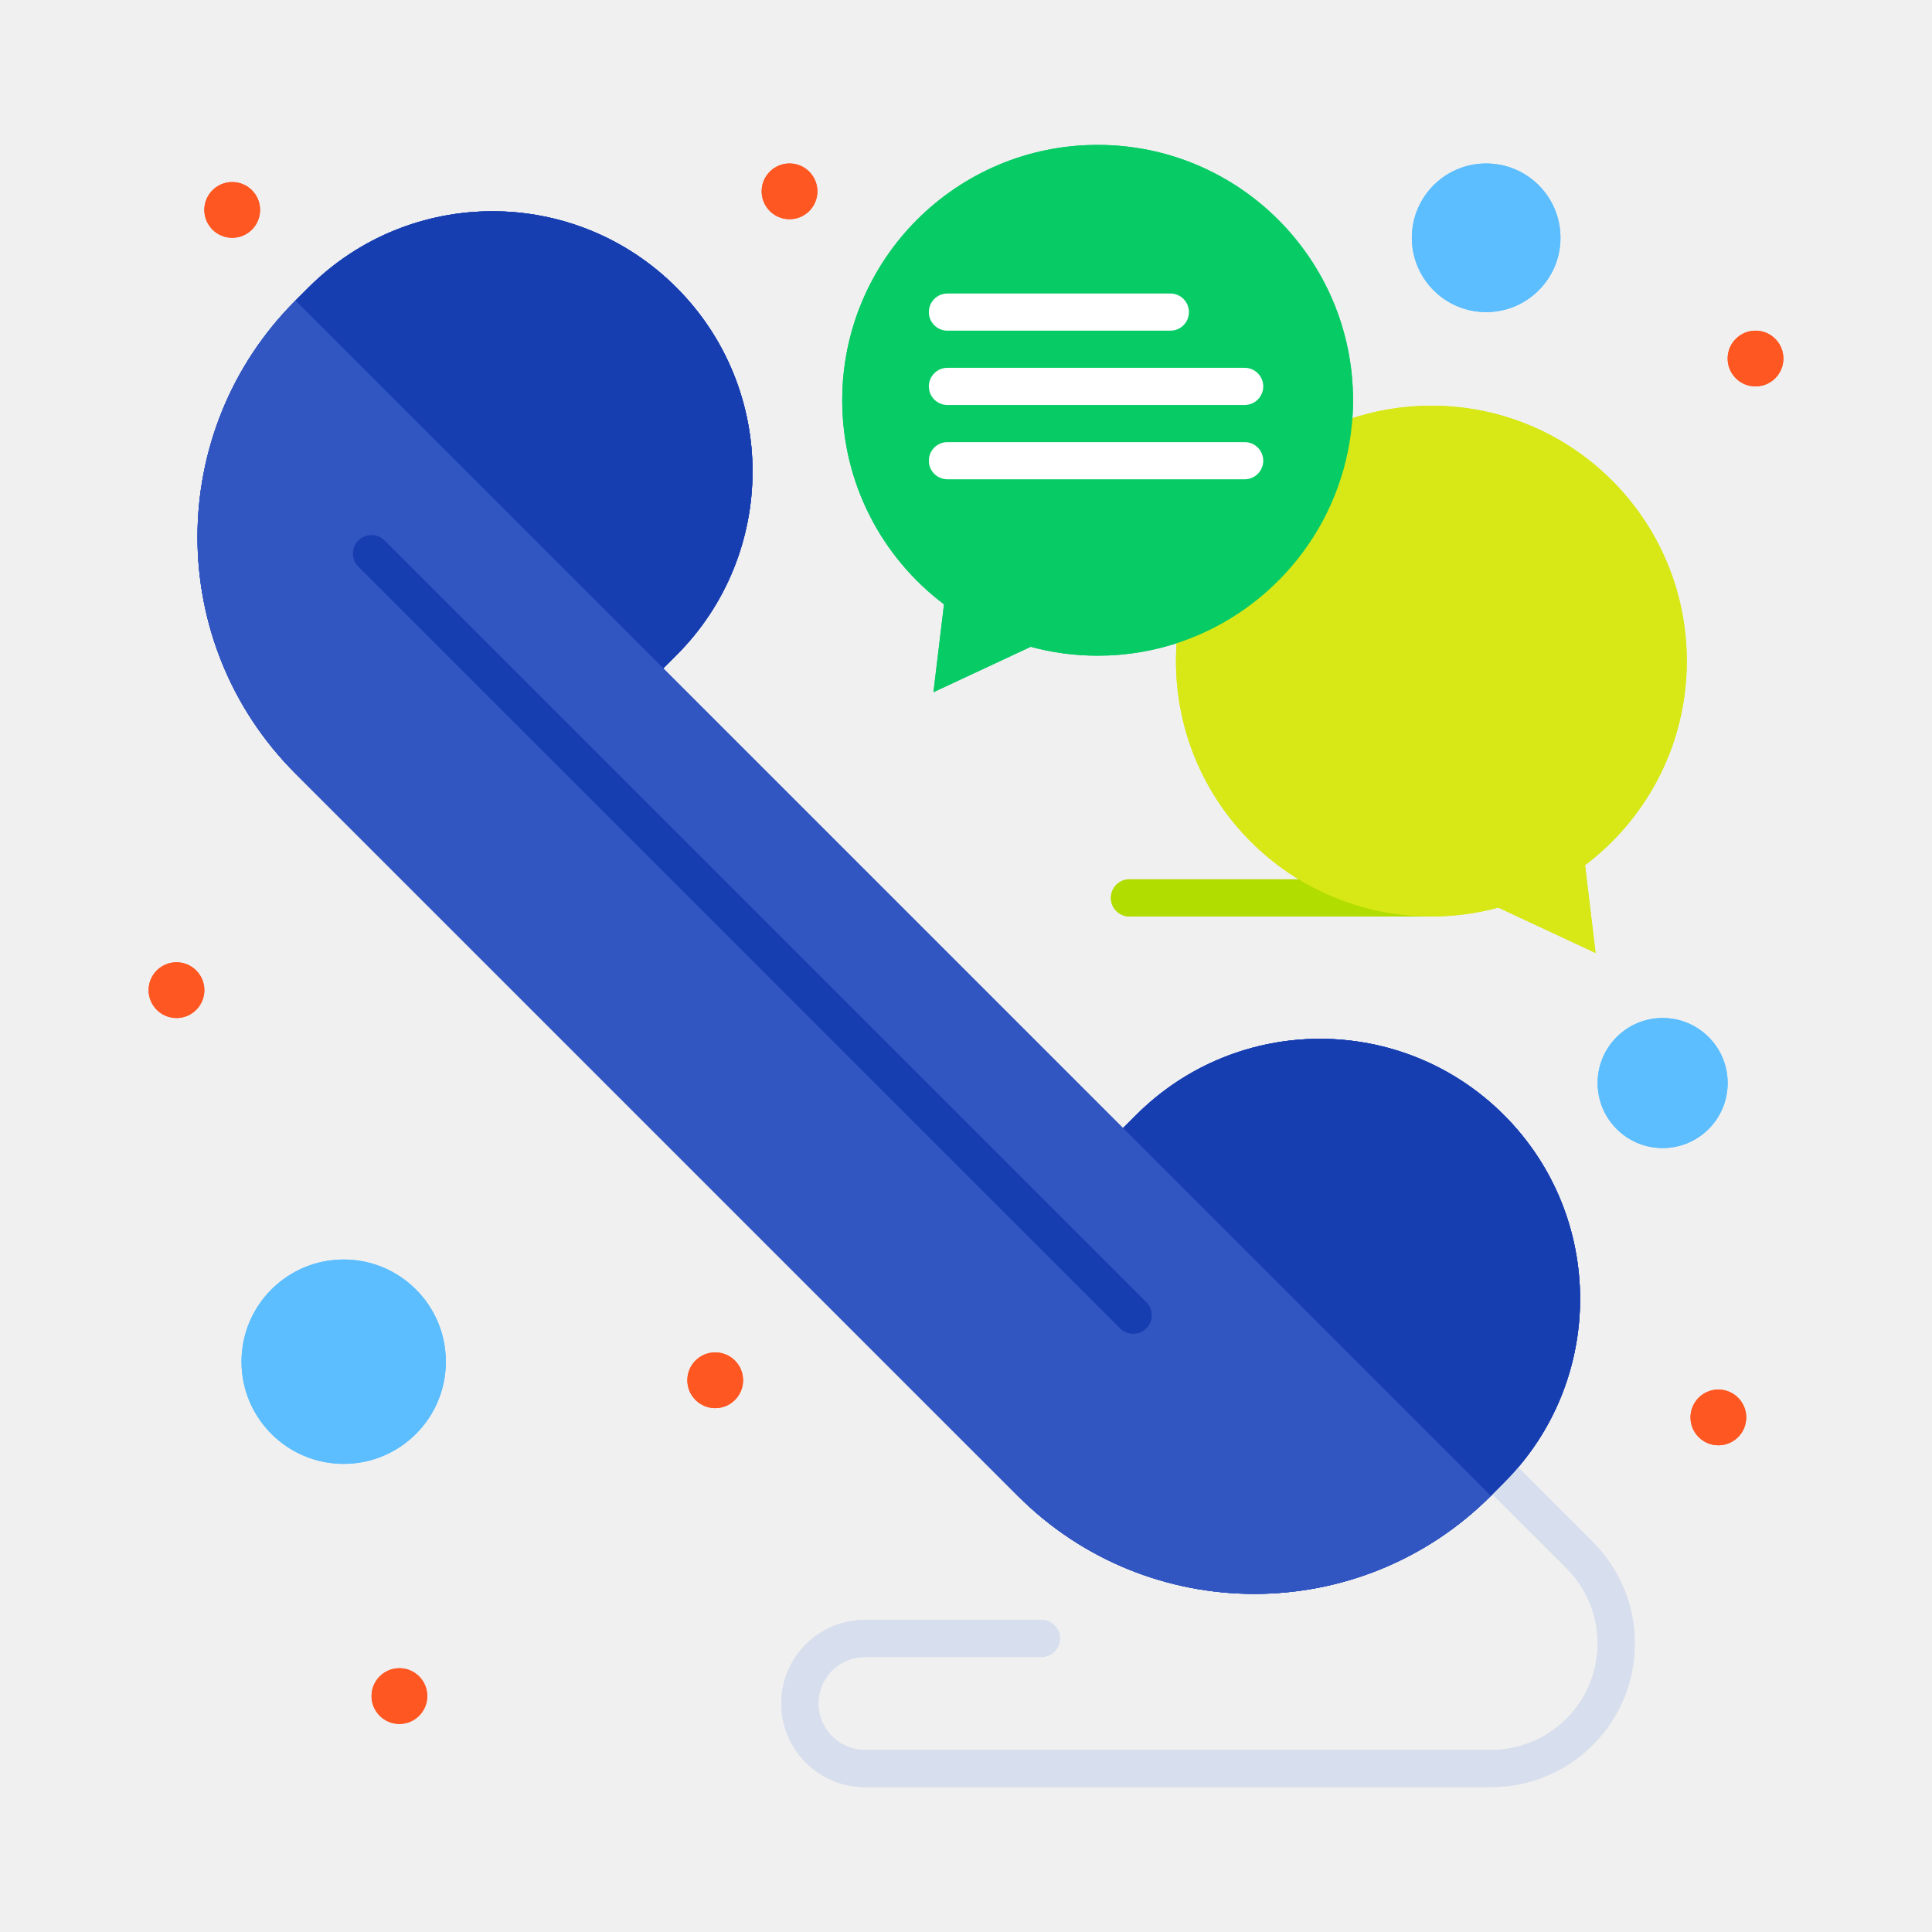
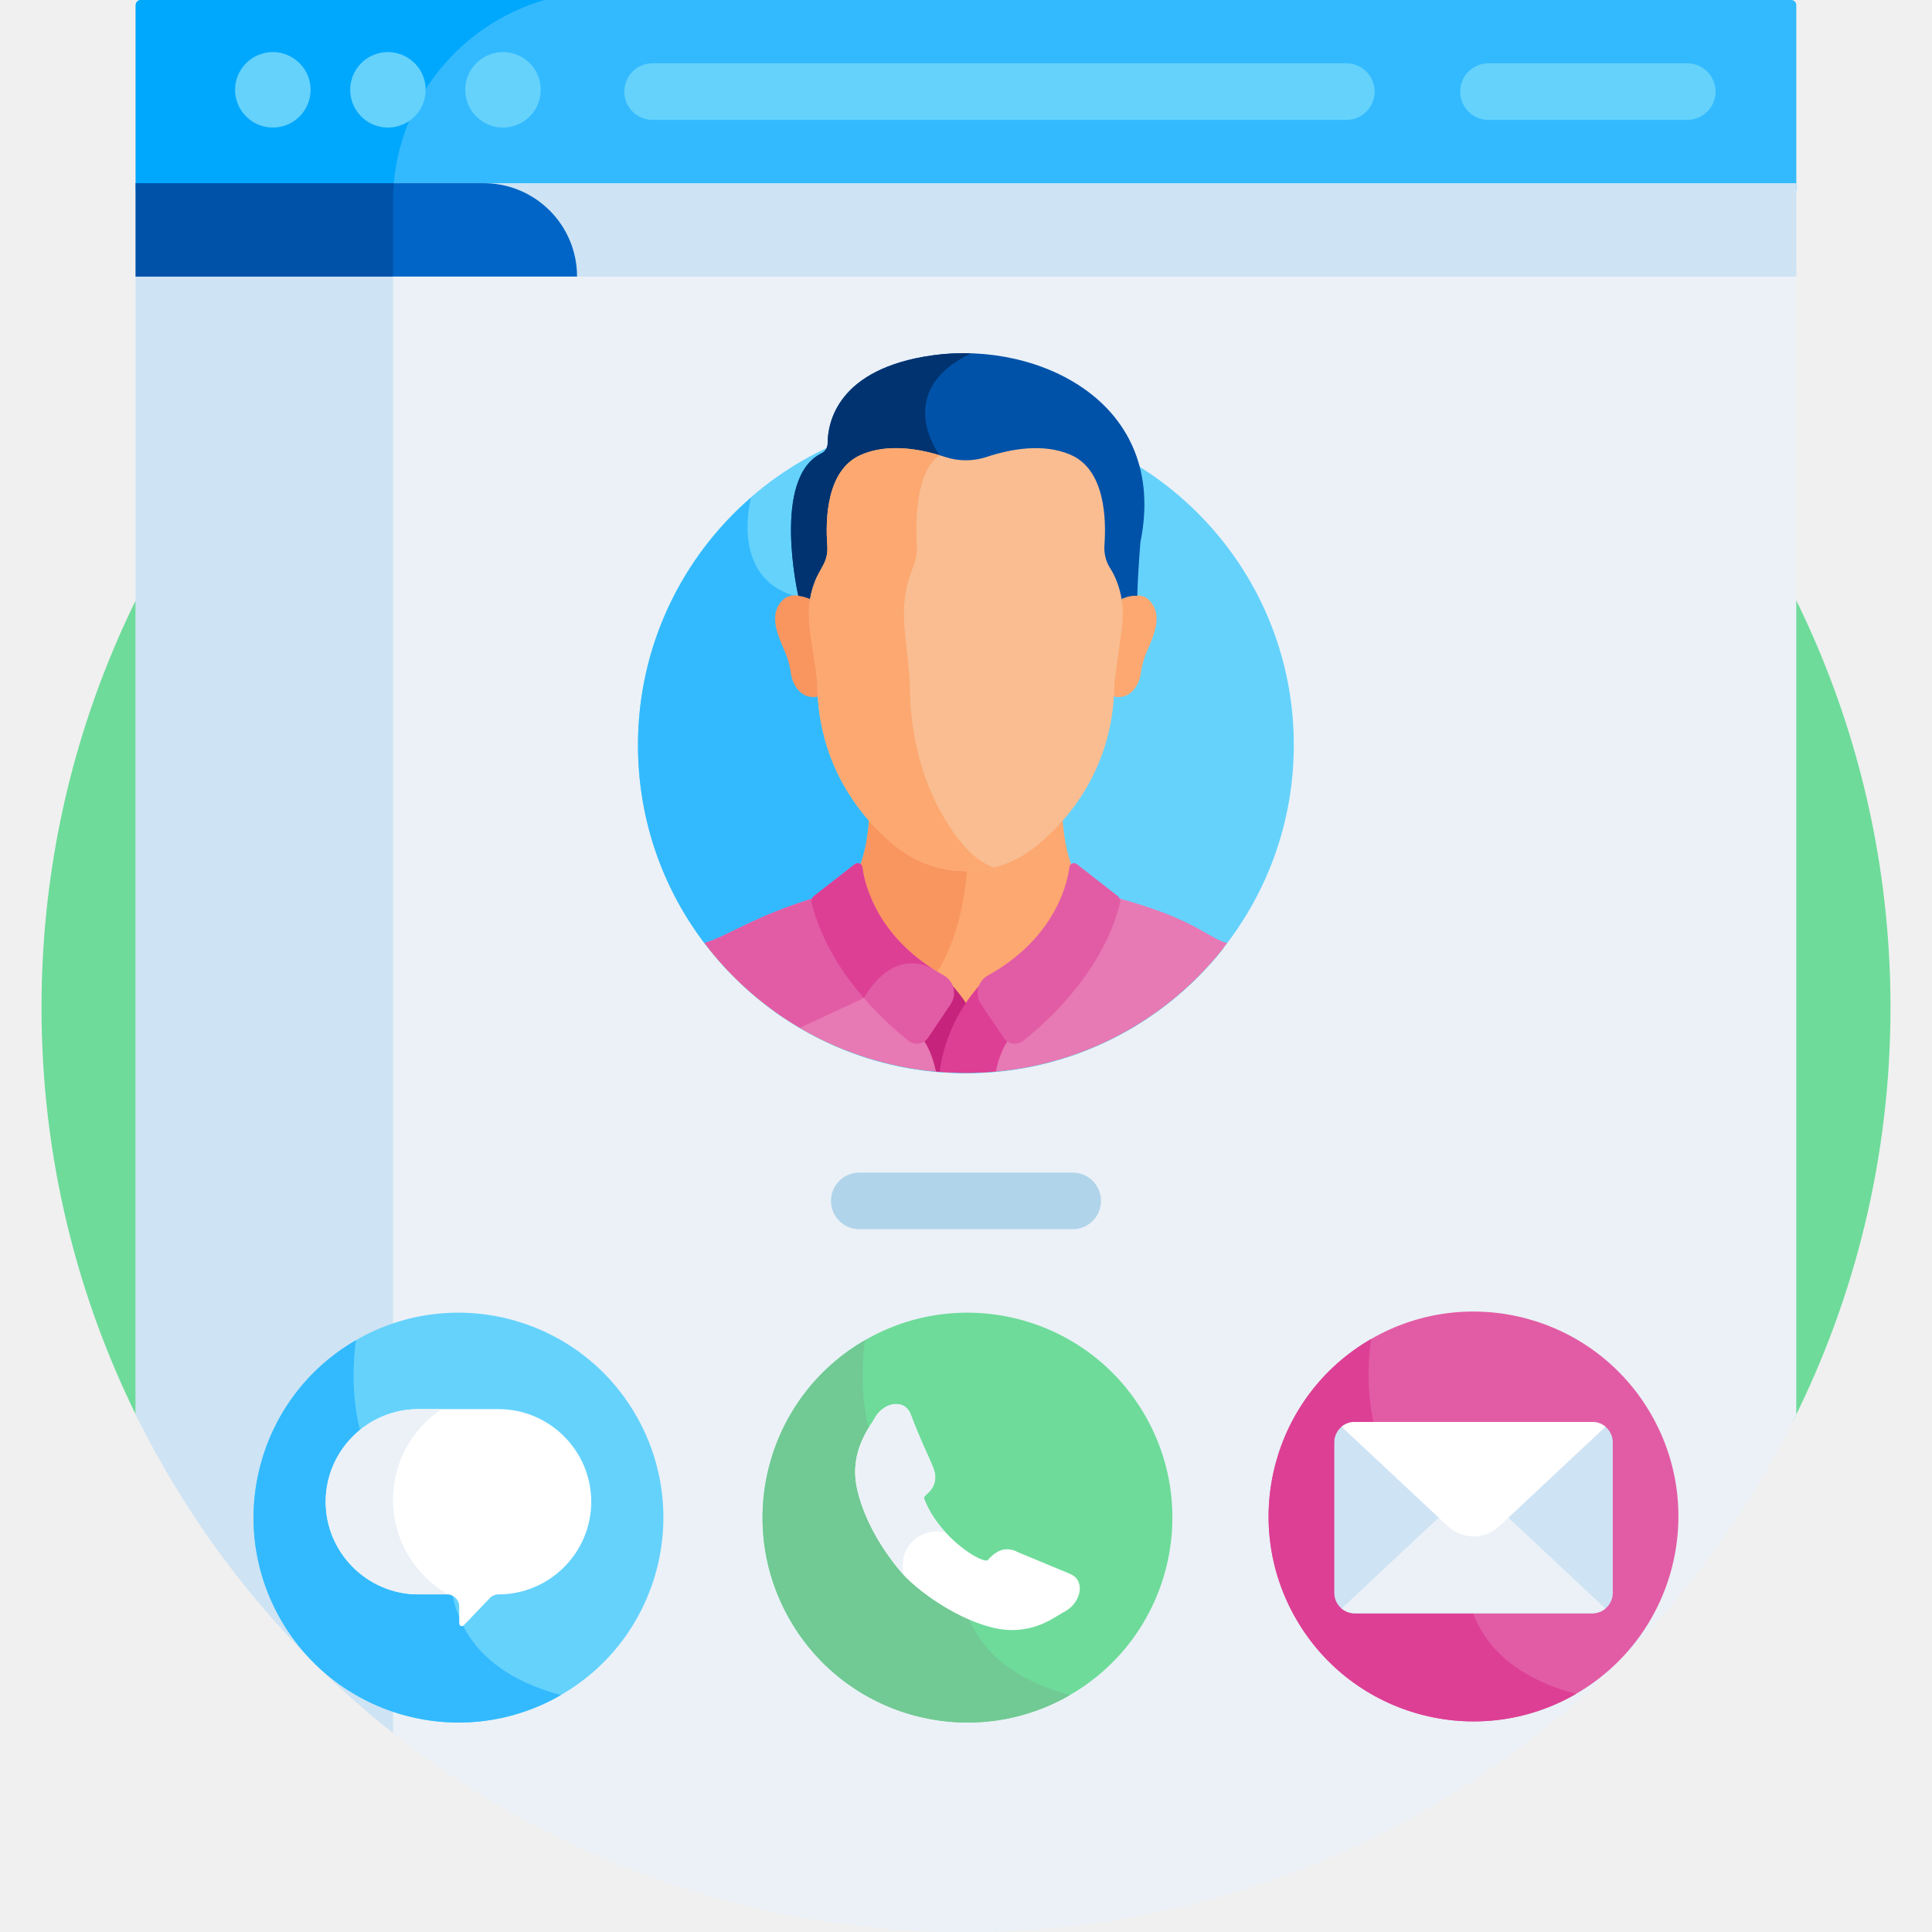
- <svg xmlns="http://www.w3.org/2000/svg" enable-background="new 0 0 520 520" height="512" viewBox="0 0 520 520" width="512">
-   <g id="_x31_69_x2C__Chat_x2C__Line_x2C__Talk_x2C__Telephone">
-     <g>
-       <g>
-         <path d="m385.26 246.67h-81.26c-2.762 0-5-2.239-5-5s2.238-5 5-5h81.26c2.762 0 5 2.239 5 5s-2.239 5-5 5z" fill="#b2dd00" />
-         <path d="m454 177.93c0 22.44-10.75 42.37-27.38 54.92l2.83 23.64-26.17-12.21c-5.74 1.56-11.78 2.39-18.021 2.39-37.959 0-68.74-30.77-68.74-68.74 0-2.08.101-4.13.281-6.17 25.109-8.64 43.649-31.43 46.09-58.84 7.01-2.41 14.539-3.73 22.369-3.73 37.971 0 68.741 30.78 68.741 68.74z" fill="#d7e816" />
-         <path d="m401.34 481h-168.55c-12.407 0-22.5-10.094-22.5-22.5 0-6.004 2.337-11.654 6.579-15.91 4.267-4.253 9.917-6.59 15.921-6.59h47.49c2.761 0 5 2.238 5 5s-2.239 5-5 5h-47.49c-3.339 0-6.481 1.3-8.85 3.661-2.35 2.357-3.65 5.5-3.65 8.839 0 6.893 5.607 12.5 12.5 12.5h168.55c3.779 0 7.471-.733 10.971-2.181 3.49-1.448 6.619-3.54 9.294-6.215 5.416-5.412 8.398-12.608 8.398-20.265 0-7.656-2.982-14.853-8.397-20.263l-23.892-23.902c-1.952-1.953-1.952-5.119.001-7.071s5.119-1.952 7.071.001l23.89 23.9c7.304 7.298 11.326 17.006 11.326 27.335s-4.023 20.037-11.328 27.337c-3.605 3.605-7.824 6.426-12.537 8.382-4.725 1.954-9.701 2.942-14.797 2.942z" fill="#d7deed" />
-         <path d="m400 44c11.051 0 20 8.95 20 20s-8.949 20-20 20c-11.04 0-20-8.95-20-20s8.96-20 20-20z" fill="#5cbeff" />
-         <path d="m447.5 274c9.67 0 17.5 7.83 17.5 17.5s-7.83 17.5-17.5 17.5c-9.66 0-17.5-7.83-17.5-17.5s7.84-17.5 17.5-17.5z" fill="#5cbeff" />
-         <path d="m92.5 339c15.19 0 27.5 12.31 27.5 27.5s-12.31 27.5-27.5 27.5c-15.18 0-27.5-12.31-27.5-27.5s12.32-27.5 27.5-27.5z" fill="#5cbeff" />
-         <path d="m404.78 300.11c-13.66-13.67-31.58-20.511-49.5-20.511-17.91 0-35.82 6.841-49.49 20.511l-3.54 3.529-123.74-123.739 3.53-3.53c27.34-27.34 27.34-71.66 0-99-13.66-13.67-31.58-20.51-49.49-20.51s-35.83 6.84-49.5 20.51l-3.54 3.54c-35.14 35.14-35.14 92.13 0 127.28l194.46 194.45c17.57 17.58 40.61 26.36 63.64 26.36s46.069-8.78 63.64-26.36l3.53-3.54c27.34-27.33 27.34-71.65 0-98.99z" fill="#3256c1" />
-         <path d="m404.78 300.11c27.34 27.34 27.34 71.659 0 98.989l-3.53 3.54-99-99 3.54-3.529c13.67-13.67 31.58-20.511 49.49-20.511 17.92.001 35.84 6.841 49.5 20.511z" fill="#163eb1" />
-         <path d="m182.04 77.37c27.34 27.34 27.34 71.66 0 99l-3.53 3.53-99-98.99 3.54-3.54c13.67-13.67 31.59-20.51 49.5-20.51s35.83 6.84 49.49 20.51z" fill="#163eb1" />
-         <path d="m79.51 208.19c-35.14-35.15-35.14-92.14 0-127.28l99 98.99 123.74 123.74 99 99c-17.57 17.58-40.609 26.36-63.64 26.36-23.03 0-46.07-8.78-63.64-26.36z" fill="#3256c1" />
-         <path d="m317.801 172.76c-7.011 2.41-14.541 3.72-22.371 3.72-6.239 0-12.279-.84-18.02-2.39l-26.17 12.21 2.84-23.65c-16.64-12.54-27.39-32.47-27.39-54.91 0-37.96 30.78-68.74 68.739-68.74 37.961 0 68.74 30.78 68.74 68.74 0 2.08-.09 4.14-.279 6.18-2.44 27.41-20.98 50.2-46.089 58.84z" fill="#07cc66" />
-         <g fill="#ff5722">
-           <path d="m472.5 89c4.15 0 7.5 3.36 7.5 7.5s-3.35 7.5-7.5 7.5c-4.14 0-7.5-3.36-7.5-7.5s3.36-7.5 7.5-7.5z" />
-           <path d="m462.5 374c4.15 0 7.5 3.36 7.5 7.5s-3.35 7.5-7.5 7.5c-4.14 0-7.5-3.36-7.5-7.5s3.36-7.5 7.5-7.5z" />
-           <path d="m212.5 44c4.15 0 7.5 3.36 7.5 7.5s-3.35 7.5-7.5 7.5c-4.14 0-7.5-3.36-7.5-7.5s3.36-7.5 7.5-7.5z" />
-           <path d="m192.5 364c4.15 0 7.5 3.36 7.5 7.5s-3.35 7.5-7.5 7.5c-4.14 0-7.5-3.36-7.5-7.5s3.36-7.5 7.5-7.5z" />
-           <path d="m107.5 449c4.15 0 7.5 3.36 7.5 7.5s-3.35 7.5-7.5 7.5c-4.14 0-7.5-3.36-7.5-7.5s3.36-7.5 7.5-7.5z" />
-           <path d="m62.5 49c4.15 0 7.5 3.36 7.5 7.5s-3.35 7.5-7.5 7.5c-4.14 0-7.5-3.36-7.5-7.5s3.36-7.5 7.5-7.5z" />
-           <path d="m47.5 259c4.15 0 7.5 3.36 7.5 7.5s-3.35 7.5-7.5 7.5c-4.14 0-7.5-3.36-7.5-7.5s3.36-7.5 7.5-7.5z" />
-         </g>
-         <path d="m305 359c-1.279 0-2.559-.488-3.535-1.465l-205-205c-1.953-1.953-1.953-5.119 0-7.071s5.118-1.952 7.071 0l205 205c1.953 1.952 1.953 5.118 0 7.07-.977.978-2.257 1.466-3.536 1.466z" fill="#163eb1" />
-         <path d="m315 89h-60c-2.761 0-5-2.239-5-5s2.239-5 5-5h60c2.762 0 5 2.239 5 5s-2.238 5-5 5z" fill="#fff" />
-         <path d="m335 109h-80c-2.761 0-5-2.239-5-5s2.239-5 5-5h80c2.762 0 5 2.239 5 5s-2.238 5-5 5z" fill="#fff" />
-         <path d="m335 129h-80c-2.761 0-5-2.239-5-5s2.239-5 5-5h80c2.762 0 5 2.239 5 5s-2.238 5-5 5z" fill="#fff" />
-       </g>
-       <g>
-         <path d="m385.26 246.67h-81.26c-2.762 0-5-2.239-5-5s2.238-5 5-5h81.26c2.762 0 5 2.239 5 5s-2.239 5-5 5z" fill="#b2dd00" />
-         <path d="m454 177.93c0 22.44-10.75 42.37-27.38 54.92l2.83 23.64-26.17-12.21c-5.74 1.56-11.78 2.39-18.021 2.39-37.959 0-68.74-30.77-68.74-68.74 0-2.08.101-4.13.281-6.17 25.109-8.64 43.649-31.43 46.09-58.84 7.01-2.41 14.539-3.73 22.369-3.73 37.971 0 68.741 30.78 68.741 68.74z" fill="#d7e816" />
-         <path d="m401.34 481h-168.55c-12.407 0-22.5-10.094-22.5-22.5 0-6.004 2.337-11.654 6.579-15.91 4.267-4.253 9.917-6.59 15.921-6.59h47.49c2.761 0 5 2.238 5 5s-2.239 5-5 5h-47.49c-3.339 0-6.481 1.3-8.85 3.661-2.35 2.357-3.65 5.5-3.65 8.839 0 6.893 5.607 12.5 12.5 12.5h168.55c3.779 0 7.471-.733 10.971-2.181 3.49-1.448 6.619-3.54 9.294-6.215 5.416-5.412 8.398-12.608 8.398-20.265 0-7.656-2.982-14.853-8.397-20.263l-23.892-23.902c-1.952-1.953-1.952-5.119.001-7.071s5.119-1.952 7.071.001l23.89 23.9c7.304 7.298 11.326 17.006 11.326 27.335s-4.023 20.037-11.328 27.337c-3.605 3.605-7.824 6.426-12.537 8.382-4.725 1.954-9.701 2.942-14.797 2.942z" fill="#d7deed" />
-         <path d="m400 44c11.051 0 20 8.95 20 20s-8.949 20-20 20c-11.04 0-20-8.95-20-20s8.96-20 20-20z" fill="#5cbeff" />
-         <path d="m447.5 274c9.67 0 17.5 7.83 17.5 17.5s-7.83 17.5-17.5 17.5c-9.66 0-17.5-7.83-17.5-17.5s7.84-17.5 17.5-17.5z" fill="#5cbeff" />
-         <path d="m92.5 339c15.19 0 27.5 12.31 27.5 27.5s-12.31 27.5-27.5 27.5c-15.18 0-27.5-12.31-27.5-27.5s12.32-27.5 27.5-27.5z" fill="#5cbeff" />
-         <path d="m404.78 300.11c-13.66-13.67-31.58-20.511-49.5-20.511-17.91 0-35.82 6.841-49.49 20.511l-3.54 3.529-123.74-123.739 3.53-3.53c27.34-27.34 27.34-71.66 0-99-13.66-13.67-31.58-20.51-49.49-20.51s-35.83 6.84-49.5 20.51l-3.54 3.54c-35.14 35.14-35.14 92.13 0 127.28l194.46 194.45c17.57 17.58 40.61 26.36 63.64 26.36s46.069-8.78 63.64-26.36l3.53-3.54c27.34-27.33 27.34-71.65 0-98.99z" fill="#3256c1" />
-         <path d="m404.78 300.11c27.34 27.34 27.34 71.659 0 98.989l-3.53 3.54-99-99 3.54-3.529c13.67-13.67 31.58-20.511 49.49-20.511 17.92.001 35.84 6.841 49.5 20.511z" fill="#163eb1" />
-         <path d="m182.04 77.37c27.34 27.34 27.34 71.66 0 99l-3.53 3.53-99-98.99 3.54-3.54c13.67-13.67 31.59-20.51 49.5-20.51s35.83 6.84 49.49 20.51z" fill="#163eb1" />
-         <path d="m79.51 208.19c-35.14-35.15-35.14-92.14 0-127.28l99 98.99 123.74 123.74 99 99c-17.57 17.58-40.609 26.36-63.64 26.36-23.03 0-46.07-8.78-63.64-26.36z" fill="#3256c1" />
-         <path d="m317.801 172.76c-7.011 2.41-14.541 3.72-22.371 3.72-6.239 0-12.279-.84-18.02-2.39l-26.17 12.21 2.84-23.65c-16.64-12.54-27.39-32.47-27.39-54.91 0-37.96 30.78-68.74 68.739-68.74 37.961 0 68.74 30.78 68.74 68.74 0 2.08-.09 4.14-.279 6.18-2.44 27.41-20.98 50.2-46.089 58.84z" fill="#07cc66" />
-         <g fill="#ff5722">
-           <path d="m472.5 89c4.15 0 7.5 3.36 7.5 7.5s-3.35 7.5-7.5 7.5c-4.14 0-7.5-3.36-7.5-7.5s3.36-7.5 7.5-7.5z" />
-           <path d="m462.5 374c4.15 0 7.5 3.36 7.5 7.5s-3.35 7.5-7.5 7.5c-4.14 0-7.5-3.36-7.5-7.5s3.36-7.5 7.5-7.5z" />
-           <path d="m212.5 44c4.15 0 7.5 3.36 7.5 7.5s-3.35 7.5-7.5 7.5c-4.14 0-7.5-3.36-7.5-7.5s3.36-7.5 7.5-7.5z" />
-           <path d="m192.5 364c4.15 0 7.5 3.36 7.5 7.5s-3.35 7.5-7.5 7.5c-4.14 0-7.5-3.36-7.5-7.5s3.36-7.5 7.5-7.5z" />
-           <path d="m107.5 449c4.15 0 7.5 3.36 7.5 7.5s-3.35 7.5-7.5 7.5c-4.14 0-7.5-3.36-7.5-7.5s3.36-7.5 7.5-7.5z" />
-           <path d="m62.5 49c4.15 0 7.5 3.36 7.5 7.5s-3.35 7.5-7.5 7.5c-4.14 0-7.5-3.36-7.5-7.5s3.36-7.5 7.5-7.5z" />
-           <path d="m47.5 259c4.15 0 7.5 3.36 7.5 7.5s-3.35 7.5-7.5 7.5c-4.14 0-7.5-3.36-7.5-7.5s3.36-7.5 7.5-7.5z" />
-         </g>
-         <path d="m305 359c-1.279 0-2.559-.488-3.535-1.465l-205-205c-1.953-1.953-1.953-5.119 0-7.071s5.118-1.952 7.071 0l205 205c1.953 1.952 1.953 5.118 0 7.07-.977.978-2.257 1.466-3.536 1.466z" fill="#163eb1" />
-         <path d="m315 89h-60c-2.761 0-5-2.239-5-5s2.239-5 5-5h60c2.762 0 5 2.239 5 5s-2.238 5-5 5z" fill="#fff" />
-         <path d="m335 109h-80c-2.761 0-5-2.239-5-5s2.239-5 5-5h80c2.762 0 5 2.239 5 5s-2.238 5-5 5z" fill="#fff" />
-         <path d="m335 129h-80c-2.761 0-5-2.239-5-5s2.239-5 5-5h80c2.762 0 5 2.239 5 5s-2.238 5-5 5z" fill="#fff" />
-       </g>
-     </g>
+ <svg xmlns="http://www.w3.org/2000/svg" id="Capa_1" enable-background="new 0 0 512 512" height="512" viewBox="0 0 512 512" width="512">
+   <path d="m475.043 376.836c16.599-33.038 25.957-70.342 25.957-109.836 0-135.31-109.69-245-245-245s-245 109.69-245 245c0 39.494 9.358 76.797 25.957 109.835z" fill="#6edb9a" />
+   <path d="m474.693 0c-8.494 0-425.024 0-437.385 0-.743 0-1.344.602-1.344 1.344v49.205h440.073v-49.205c0-.742-.602-1.344-1.344-1.344z" fill="#33bafe" />
+   <path d="m144.331 0c-58.92 0-103.12 0-107.023 0-.743 0-1.344.601-1.344 1.344v49.205h68.259c1.237-24.083 17.792-44.105 40.108-50.549z" fill="#00a8fd" />
+   <path d="m476.036 71.294h-440.073v303.542c39.889 81.237 123.426 137.164 220.037 137.164s180.148-55.927 220.036-137.164z" fill="#ebf1f7" />
+   <path d="m104.147 71.293h-68.184v303.542c16.206 33.006 39.618 61.834 68.184 84.43z" fill="#cee3f4" />
+   <g fill="#65d2fc">
+     <path d="m72.306 33.801c-5.593 0-10.01-4.572-10.01-9.989 0-4.626 3.225-8.831 8.05-9.811 6.112-1.241 11.96 3.472 11.96 9.811 0 5.396-4.367 9.989-10 9.989z" />
+     <path d="m102.806 33.801c-5.556 0-10-4.509-10-9.989 0-4.683 3.242-8.836 8.04-9.811 5.984-1.215 11.95 3.313 11.95 9.811 0 5.524-4.467 9.989-9.99 9.989z" />
+     <path d="m131.346 33.611c-4.763-.967-8.04-5.099-8.04-9.8 0-6.437 5.909-11.027 11.95-9.811 4.858.986 8.04 5.187 8.04 9.811 0 6.297-5.771 11.034-11.95 9.8z" />
+     <path d="m447.141 31.775h-52.67c-4.143 0-7.5-3.357-7.5-7.5s3.357-7.5 7.5-7.5h52.67c4.143 0 7.5 3.357 7.5 7.5s-3.358 7.5-7.5 7.5z" />
+     <path d="m356.794 31.775h-183.847c-4.143 0-7.5-3.357-7.5-7.5s3.357-7.5 7.5-7.5h183.847c4.143 0 7.5 3.357 7.5 7.5s-3.357 7.5-7.5 7.5z" />
  </g>
+   <path d="m35.964 48.549h440.073v24.744h-440.073z" fill="#cee3f4" />
+   <path d="m152.921 73.293h-116.957v-24.744h92.213c13.666 0 24.744 11.079 24.744 24.744z" fill="#0065c6" />
+   <path d="m104.147 53.451c0-1.653.086-3.285.228-4.902h-68.411v24.744h68.183z" fill="#0052a9" />
+   <path d="m284.275 325.746h-56.551c-4.143 0-7.5-3.357-7.5-7.5s3.357-7.5 7.5-7.5h56.551c4.143 0 7.5 3.357 7.5 7.5 0 4.142-3.358 7.5-7.5 7.5z" fill="#b0d4ea" />
+   <ellipse cx="121.498" cy="402.189" fill="#65d2fc" rx="54.299" ry="54.299" transform="matrix(.866 -.5 .5 .866 -184.817 114.632)" />
+   <ellipse cx="256.396" cy="402.189" fill="#6edb9a" rx="54.299" ry="54.299" transform="matrix(.866 -.5 .5 .866 -166.744 182.081)" />
+   <path d="m254.632 421.603c-3.338-2.147-6.347-4.524-8.616-6.772-.464-.483-10.286-10.863-13.036-23.789-.431-2.028-.517-3.913-.389-5.657-6.167-13.551-3.344-30.218-3.344-30.218-25.971 14.993-34.869 48.202-19.875 74.172 14.994 25.971 48.203 34.869 74.173 19.874-20.449-5.479-27.237-17.228-28.913-27.61z" fill="#71c994" />
+   <ellipse cx="390.501" cy="401.889" fill="#e25ca5" rx="54.299" ry="54.299" transform="matrix(.866 -.5 .5 .866 -148.627 249.094)" />
+   <path d="m417.651 448.913c-27.178-7.282-30.229-25.638-29.214-37.144.465-5.269-2.529-10.224-7.394-12.3-23.561-10.054-17.691-44.602-17.691-44.604-25.971 14.994-34.869 48.203-19.875 74.174 14.994 25.97 48.203 34.868 74.174 19.874z" fill="#dd3f95" />
+   <path d="m422.011 376.839h-63.019c-2.965 0-5.391 2.426-5.391 5.391v39.919c0 2.965 2.426 5.391 5.391 5.391h63.019c2.965 0 5.391-2.426 5.391-5.391v-39.919c-.001-2.965-2.427-5.391-5.391-5.391z" fill="#cee3f4" />
+   <path d="m397.281 403.892c-3.814 3.571-9.745 3.571-13.56 0l-2.139-2.002-26.046 24.386c.938.787 2.143 1.264 3.455 1.264h63.019c1.312 0 2.518-.477 3.455-1.264l-26.046-24.386z" fill="#ebf1f7" />
+   <circle cx="255.97" cy="197.417" fill="#65d2fc" r="86.898" />
+   <path d="m321.515 250.01c-76.854-23.225-93.259-57.635-109.426-91.719-18.324-4.018-13.558-24.464-13.063-26.4-18.35 15.932-29.953 39.43-29.953 65.64 0 47.992 38.906 86.898 86.898 86.898 27.712 0 52.393-12.973 68.305-33.175-.695-.751-1.724-.93-2.761-1.244z" fill="#33bafe" />
+   <path d="m318.313 247.802c-9.696-5.467-19.555-9.515-30.402-12.017-4.941-4.941-6.194-14.309-6.42-20.864-2.579 3.004-5.285 5.516-7.871 7.524-5.038 3.913-11.256 6.038-17.659 6.038-6.404 0-12.621-2.125-17.659-6.038-2.586-2.008-5.293-4.521-7.871-7.524-.226 6.554-1.478 15.923-6.42 20.864-10.846 2.503-20.705 6.55-30.402 12.017-2.623 1.479-4.274 2.54-6.085 3.157 15.907 20.306 40.652 33.355 68.446 33.355 27.792 0 52.535-13.047 68.442-33.35-1.816-.616-3.469-1.679-6.099-3.162z" fill="#fca870" />
+   <path d="m255.961 228.483c-6.404 0-12.621-2.125-17.659-6.038-2.586-2.008-5.293-4.521-7.871-7.524-.226 6.554-1.478 15.923-6.42 20.864-10.846 2.503-20.705 6.55-30.401 12.017-2.623 1.479-4.274 2.54-6.085 3.157 9.345 11.929 21.743 21.349 36.014 27.095 8.033-4.444 15.027-9.021 19.198-13.192 10.741-10.741 13.187-27.048 13.652-36.388-.142.002-.285.009-.428.009z" fill="#f9955f" />
+   <path d="m318.313 246.527c-8.508-4.798-17.143-7.225-26.459-9.751-3.102 18.673-17.795 32.82-35.464 32.82-17.739 0-32.476-14.259-35.499-33.042-19.476 5.055-27.997 11.664-34.185 13.337 15.869 20.914 40.987 34.423 69.265 34.423 28.262 0 53.368-13.495 69.238-34.389-2.158-.556-3.889-1.702-6.896-3.398z" fill="#e779b5" />
+   <path d="m220.891 236.554c-19.476 5.055-27.997 11.664-34.185 13.337 6.863 9.044 15.458 16.7 25.287 22.481l16.922-7.884c1.214-2.022 2.451-3.618 3.682-4.885-5.999-5.874-10.237-13.924-11.706-23.049z" fill="#e25ca5" />
+   <path d="m304.272 158.815c-1.997-1.83-5.975-.903-7.695.218.377 2.346.398 4.747.073 7.117l-2.03 14.783c0 1.191-.038 2.361-.107 3.509 4.95 1.493 7.408-2.95 7.822-6 .178-1.313.47-2.606.874-3.869 1.318-4.11 6.067-11.173 1.063-15.758z" fill="#fca870" />
+   <path d="m207.65 158.815c1.997-1.83 5.975-.903 7.695.218-.376 2.346-.398 4.747-.073 7.117l2.03 14.783c0 1.191.038 2.361.107 3.509-4.949 1.493-7.408-2.95-7.822-6-.178-1.313-.47-2.606-.874-3.869-1.317-4.11-6.066-11.173-1.063-15.758z" fill="#f9955f" />
+   <path d="m247.423 94.126c-25.641 3.494-28.078 18.031-28.089 23.365-.003 1.118-.622 2.155-1.628 2.645-13.338 6.488-6.147 37.759-6.147 37.759 1.339.089 2.741.632 3.787 1.138.256-1.593.674-3.162 1.264-4.679.45-1.156 1.012-2.323 1.715-3.426 1.22-1.914 1.775-4.171 1.609-6.428-.479-6.524-.248-19.379 8.363-23.253 7.295-3.283 16.244-1.382 21.951.516 3.706 1.232 7.721 1.232 11.427 0 5.707-1.898 14.656-3.799 21.951-.516 8.586 3.864 8.841 16.656 8.367 23.197-.165 2.274.376 4.555 1.605 6.483.725 1.138 1.301 2.346 1.758 3.537.568 1.482.972 3.013 1.222 4.567 1.318-.638 3.202-1.334 4.813-1.106.197-6.838.828-14.209.828-14.209 7.599-37.214-27.188-53.352-54.796-49.59z" fill="#0052a9" />
+   <path d="m247.423 94.126c-25.641 3.494-28.078 18.031-28.089 23.365-.003 1.118-.622 2.155-1.628 2.644-13.338 6.488-6.147 37.759-6.147 37.759 1.34.089 2.741.632 3.787 1.138.256-1.593.674-3.162 1.264-4.679.45-1.156 1.012-2.323 1.715-3.426 1.22-1.914 1.775-4.171 1.609-6.428-.479-6.524-.249-19.379 8.363-23.253 6.9-3.104 15.274-1.572 20.991.208l-.269-.812s-12.841-16.903 8.361-27.015c-3.365-.107-6.711.057-9.957.499z" fill="#003370" />
+   <path d="m256.39 266.419c-3.33-5.146-6.612-7.849-6.612-7.849l-8.482 13.623c4.052 2.608 5.896 7.711 6.736 11.756.392.035.784.074 1.177.105 1.246-7.617 4.33-13.552 7.181-17.635z" fill="#c6237c" />
+   <path d="m249.014 284.037c2.295.182 4.615.277 6.957.277 2.671 0 5.312-.127 7.921-.363.84-4.047 2.684-9.15 6.735-11.758l-8.482-13.623s-10.937 8.996-13.131 25.467z" fill="#dd3f95" />
+   <path d="m250.042 258.453c-16.916-9.356-20.875-23.285-21.5-28.62-.111-.945-1.204-1.412-1.972-.849l-10.752 8.395c-.611.448-.904 1.221-.72 1.956 4.555 18.134 19.201 31.374 25.657 36.479 1.643 1.299 4.04.922 5.21-.816 1.654-2.458 3.993-5.934 5.924-8.803 1.802-2.678.978-6.179-1.847-7.742z" fill="#e25ca5" />
+   <path d="m248.432 257.526v-.001l-.003-.002z" fill="#dd3f95" />
+   <path d="m247.05 256.668c-14.401-9.26-17.921-21.829-18.509-26.834-.111-.945-1.204-1.412-1.971-.849l-10.752 8.395c-.611.448-.904 1.221-.72 1.956 2.533 10.084 8.187 18.652 13.817 25.152 7.126-11.863 15.012-9.453 18.135-7.82z" fill="#dd3f95" />
+   <path d="m296.105 237.38-10.753-8.395c-.767-.563-1.861-.095-1.972.849-.626 5.335-4.584 19.264-21.5 28.62-2.826 1.563-3.649 5.063-1.846 7.742 1.931 2.869 4.27 6.345 5.924 8.803 1.169 1.738 3.566 2.115 5.209.816 6.456-5.104 21.102-18.345 25.657-36.479.186-.735-.108-1.508-.719-1.956z" fill="#e25ca5" />
+   <path d="m294.186 150.553c-1.121-1.759-1.653-3.91-1.497-6.058.522-7.21.076-19.901-8.777-23.884-7.37-3.316-16.28-1.565-22.457.489-3.543 1.179-7.445 1.179-10.988 0-6.177-2.053-15.086-3.807-22.456-.489-8.87 3.991-9.304 16.713-8.773 23.94.319 4.347-1.812 5.783-3.279 9.549-3.413 8.769-.419 15.274.645 26.88.02 24.551 14.879 38.742 21.27 43.706 10.553 8.194 25.506 8.284 36.174 0 6.391-4.963 21.25-19.154 21.27-43.706l2.023-14.736c.816-5.938-.583-11.656-3.155-15.691z" fill="#f9bd91" />
+   <path d="m255.944 224.687c-4.457-4.963-14.818-19.154-14.832-43.705-.742-11.606-2.83-18.111-.45-26.88 1.023-3.767 2.509-5.202 2.287-9.549-.37-7.209-.068-19.882 6.071-23.907-6.069-1.831-14.195-3.101-21.008-.033-8.87 3.991-9.304 16.712-8.773 23.94.319 4.347-1.812 5.783-3.279 9.549-3.413 8.769-.419 15.274.645 26.88.02 24.551 14.879 38.742 21.27 43.705 7.348 5.706 16.829 7.477 25.511 5.233-2.652-.982-5.191-2.726-7.442-5.233z" fill="#fca870" />
+   <path d="m283.58 417.093c-14.623-6.088-13.823-5.745-13.992-5.831-4.467-2.346-7.49 1.958-7.828 2.156-1.195 1.184-12.858-5.738-16.854-16.217-.191-.5.253-.76 1.288-1.795 1.495-1.472 2.037-3.658 1.387-5.653-.886-2.721-3.159-6.774-6.317-15.131-1.601-3.845-6.815-3.143-9.294.917-.816 1.859-7.042 8.6-4.884 18.752 2.75 12.926 12.572 23.306 13.036 23.789 6.461 6.402 18.877 13.906 28.045 13.906 7.524 0 11.969-3.96 14.304-5.077 3.981-2.34 5.304-8.073 1.109-9.816z" fill="#fff" />
+   <path d="m422.011 376.839h-63.019c-1.312 0-2.518.477-3.455 1.264l28.185 26.389c3.814 3.571 9.745 3.571 13.56 0l28.185-26.389c-.939-.787-2.144-1.264-3.456-1.264z" fill="#fff" />
+   <path d="m148.647 449.213c-27.177-7.282-30.229-25.638-29.214-37.144.465-5.269-2.53-10.224-7.395-12.3-23.56-10.053-17.691-44.602-17.69-44.604-25.971 14.994-34.869 48.203-19.875 74.174 14.995 25.97 48.204 34.868 74.174 19.874z" fill="#33bafe" />
+   <path d="m132.143 373.436h-21.29c-13.498 0-24.543 11.044-24.543 24.543 0 13.499 11.044 24.543 24.543 24.543h7.615c1.787 0 3.235 1.448 3.235 3.235v4.489c0 .626.763.933 1.196.481l6.909-7.208c.61-.637 1.454-.996 2.335-.996 13.498 0 24.543-11.044 24.543-24.543 0-13.5-11.044-24.544-24.543-24.544z" fill="#fff" />
+   <path d="m104.147 397.455c0-10.005 5.145-18.855 12.901-24.019h-6.195c-13.498 0-24.543 11.044-24.543 24.543 0 13.499 11.044 24.542 24.543 24.542h7.615c.118 0 .229.022.343.035-8.73-4.943-14.664-14.356-14.664-25.101z" fill="#ebf1f7" />
+   <path d="m250.642 406.167c-2.309-2.505-4.432-5.544-5.738-8.966-.191-.501.253-.76 1.288-1.795 1.495-1.472 2.037-3.658 1.387-5.653-.886-2.721-3.159-6.774-6.317-15.131-1.601-3.845-6.815-3.143-9.294.917-.816 1.859-7.042 8.6-4.884 18.752 2.438 11.461 10.433 20.916 12.537 23.248-2.116-6.785 4.112-13.286 11.021-11.372z" fill="#ebf1f7" />
</svg>
